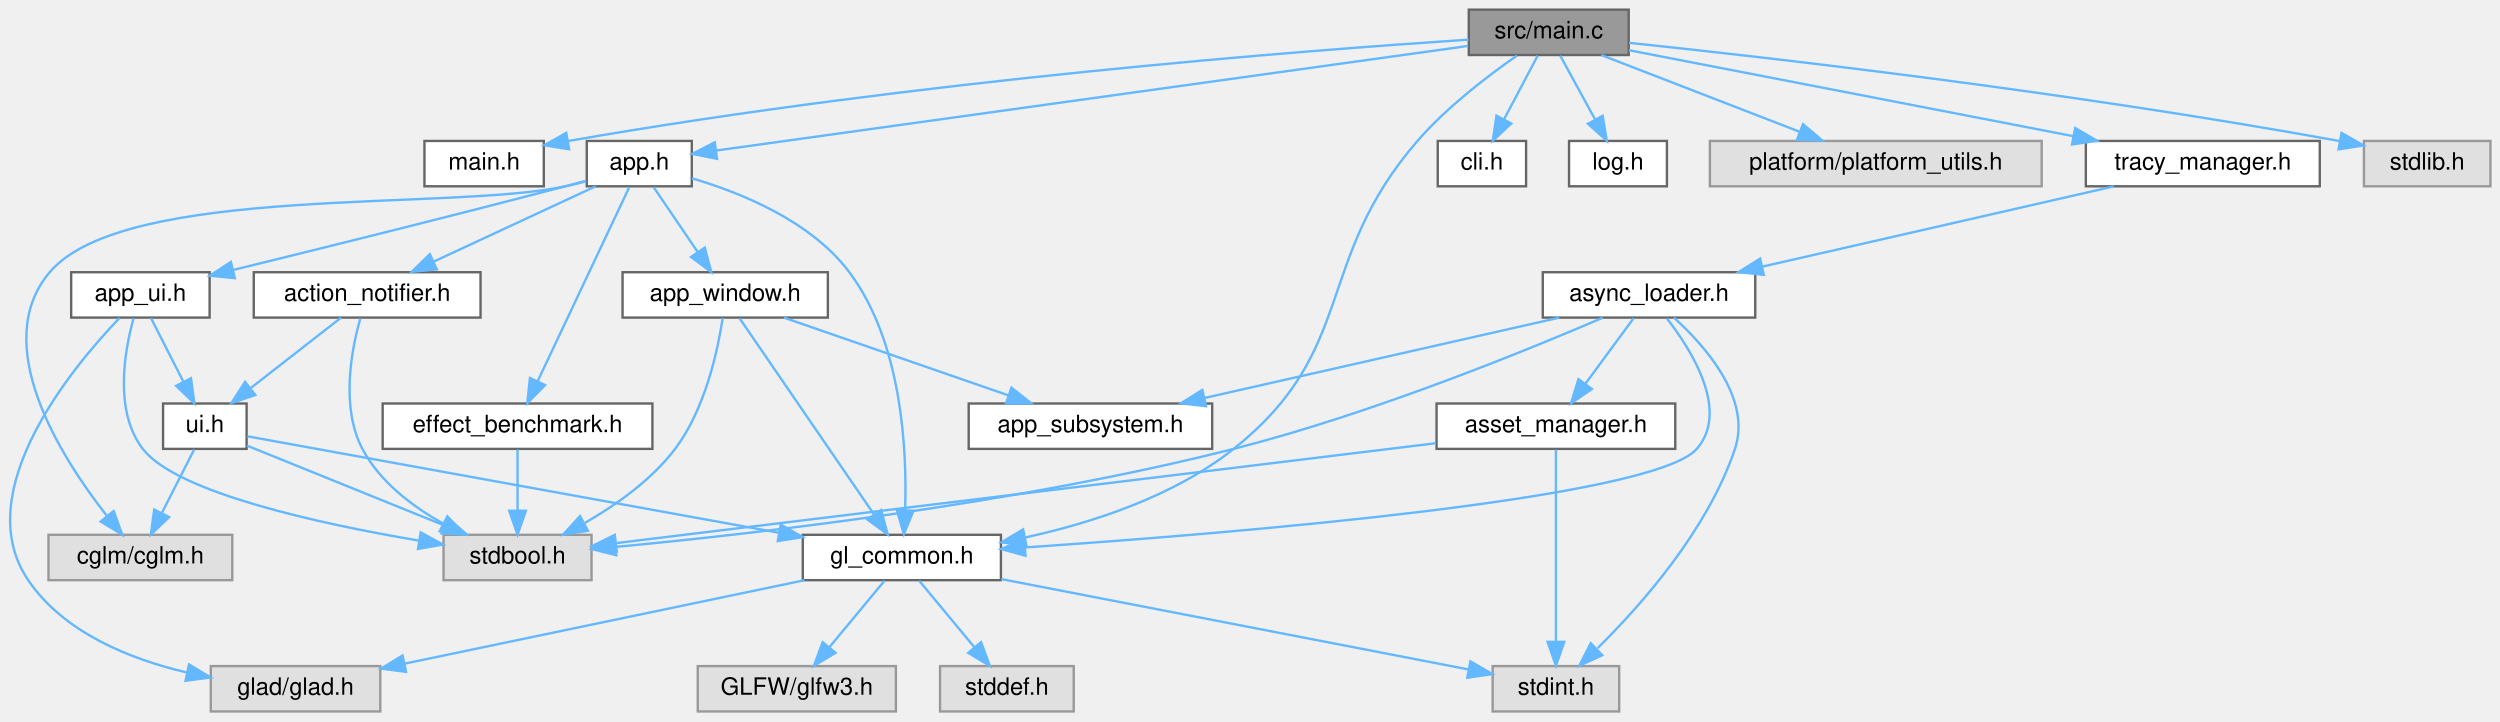
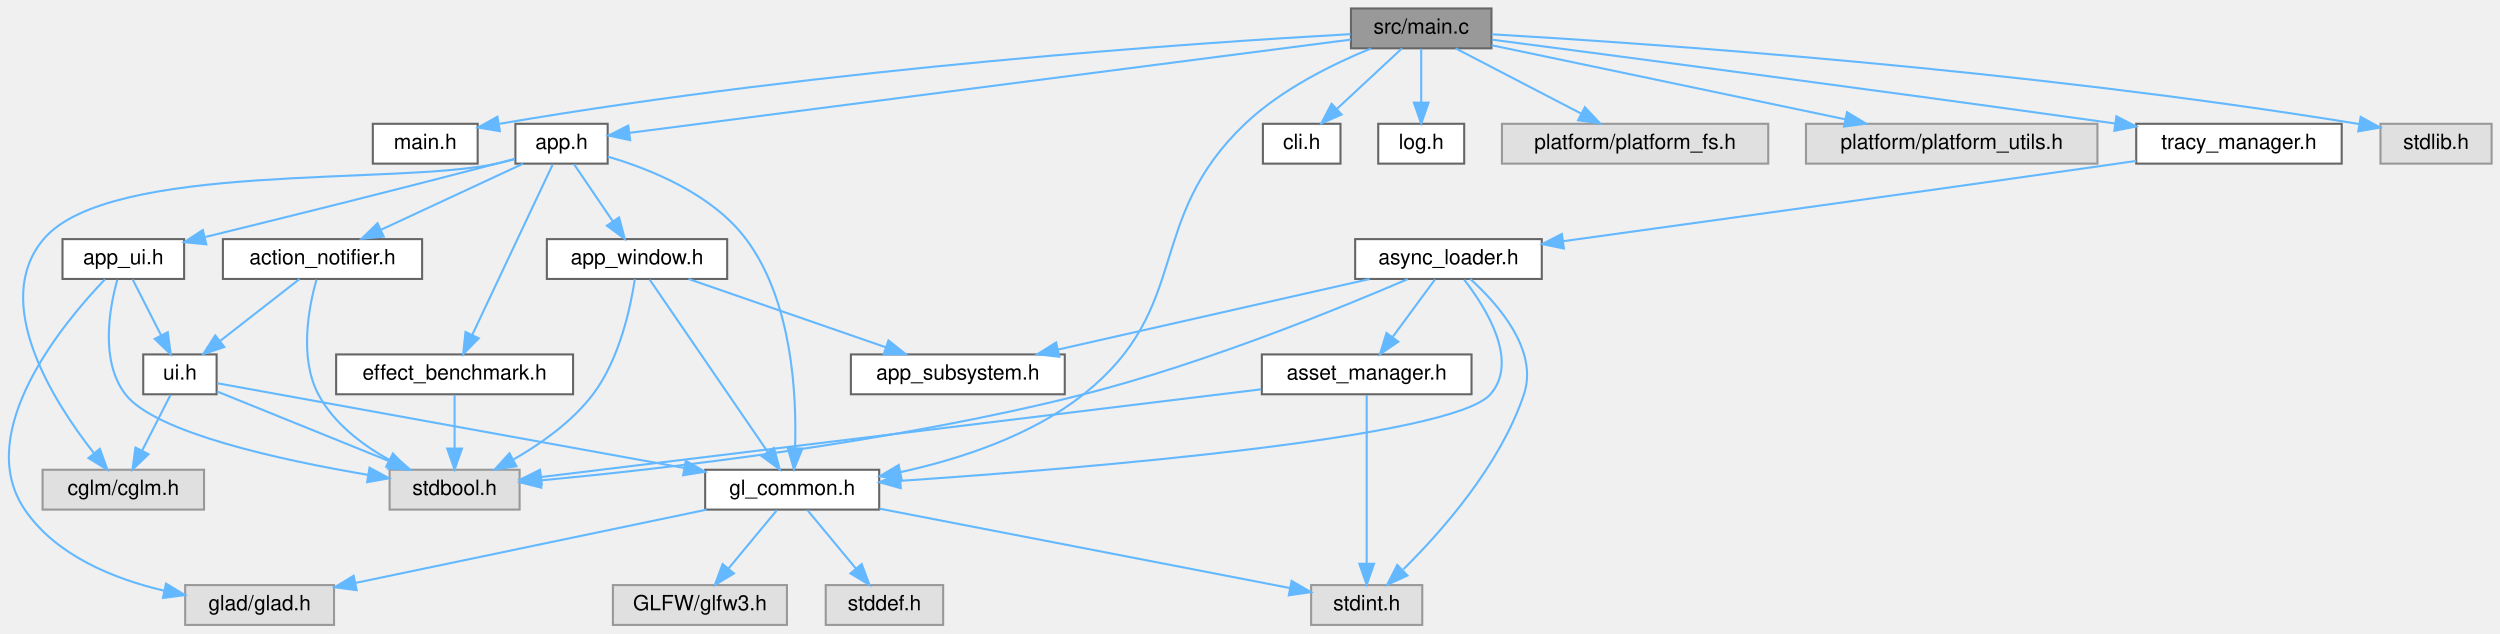
- <svg xmlns="http://www.w3.org/2000/svg" xmlns:xlink="http://www.w3.org/1999/xlink" width="1047pt" height="302pt" viewBox="0.00 0.00 1047.31 302.00">
+ <svg xmlns="http://www.w3.org/2000/svg" xmlns:xlink="http://www.w3.org/1999/xlink" width="1192pt" height="302pt" viewBox="0.00 0.00 1192.31 302.00">
  <g id="graph0" class="graph" transform="scale(1 1) rotate(0) translate(4 298)">
    <g id="Node000001" class="node">
      <g id="a_Node000001">
        <a xlink:title=" ">
-           <polygon fill="#999999" stroke="#666666" points="678.31,-294 611.31,-294 611.31,-275 678.31,-275 678.31,-294" />
-           <text text-anchor="middle" x="644.81" y="-282" font-family="Helvetica,sans-Serif" font-size="10.00">src/main.c</text>
+           <polygon fill="#999999" stroke="#666666" points="707.31,-294 640.31,-294 640.31,-275 707.31,-275 707.31,-294" />
+           <text text-anchor="middle" x="673.81" y="-282" font-family="Helvetica,sans-Serif" font-size="10.00">src/main.c</text>
        </a>
      </g>
    </g>
    <g id="Node000002" class="node">
      <g id="a_Node000002">
        <a xlink:href="main_8h.html" target="_top" xlink:title="Entry point configuration and global constants.">
          <polygon fill="white" stroke="#666666" points="223.81,-239 173.81,-239 173.81,-220 223.81,-220 223.81,-239" />
          <text text-anchor="middle" x="198.81" y="-227" font-family="Helvetica,sans-Serif" font-size="10.00">main.h</text>
        </a>
      </g>
    </g>
    <g id="edge1_Node000001_Node000002" class="edge">
      <g id="a_edge1_Node000001_Node000002">
        <a xlink:title=" ">
-           <path fill="none" stroke="#63b8ff" d="M611.21,-281.44C542.26,-276.88 379.68,-264.4 233.99,-238.97" />
-           <polygon fill="#63b8ff" stroke="#63b8ff" points="234.43,-235.5 223.98,-237.2 233.21,-242.39 234.43,-235.5" />
+           <path fill="none" stroke="#63b8ff" d="M640.11,-281.76C567.6,-277.67 391.27,-265.82 234.28,-239.01" />
+           <polygon fill="#63b8ff" stroke="#63b8ff" points="234.42,-235.48 223.97,-237.22 233.23,-242.38 234.42,-235.48" />
        </a>
      </g>
    </g>
    <g id="Node000003" class="node">
      <g id="a_Node000003">
        <a xlink:href="app_8h.html" target="_top" xlink:title=" ">
          <polygon fill="white" stroke="#666666" points="285.81,-239 241.81,-239 241.81,-220 285.81,-220 285.81,-239" />
          <text text-anchor="middle" x="263.81" y="-227" font-family="Helvetica,sans-Serif" font-size="10.00">app.h</text>
        </a>
      </g>
    </g>
    <g id="edge2_Node000001_Node000003" class="edge">
      <g id="a_edge2_Node000001_Node000003">
        <a xlink:title=" ">
-           <path fill="none" stroke="#63b8ff" d="M611,-278.8C538.24,-268.68 367.65,-244.95 296.19,-235.01" />
-           <polygon fill="#63b8ff" stroke="#63b8ff" points="296.39,-231.5 286,-233.59 295.42,-238.43 296.39,-231.5" />
+           <path fill="none" stroke="#63b8ff" d="M640.26,-279.16C562.81,-269.15 372.38,-244.53 296.14,-234.68" />
+           <polygon fill="#63b8ff" stroke="#63b8ff" points="296.53,-231.2 286.16,-233.39 295.63,-238.14 296.53,-231.2" />
        </a>
      </g>
    </g>
    <g id="Node000006" class="node">
      <g id="a_Node000006">
        <a xlink:href="gl__common_8h.html" target="_top" xlink:title="Common OpenGL definitions, RAII helpers, and utilities.">
          <polygon fill="white" stroke="#666666" points="415.31,-74 332.31,-74 332.31,-55 415.31,-55 415.31,-74" />
          <text text-anchor="middle" x="373.81" y="-62" font-family="Helvetica,sans-Serif" font-size="10.00">gl_common.h</text>
        </a>
      </g>
    </g>
    <g id="edge26_Node000001_Node000006" class="edge">
      <g id="a_edge26_Node000001_Node000006">
        <a xlink:title=" ">
-           <path fill="none" stroke="#63b8ff" d="M631.47,-274.74C619.59,-266.49 602.2,-253.29 589.81,-239 546.07,-188.55 565.09,-151.53 512.81,-110 487.8,-90.14 453.73,-79.05 425.58,-72.91" />
+           <path fill="none" stroke="#63b8ff" d="M649.91,-274.95C631.8,-267.57 607.15,-255.48 589.81,-239 541.41,-193 565.09,-151.53 512.81,-110 487.8,-90.14 453.73,-79.05 425.58,-72.91" />
          <polygon fill="#63b8ff" stroke="#63b8ff" points="426,-69.42 415.5,-70.86 424.61,-76.28 426,-69.42" />
        </a>
      </g>
    </g>
    <g id="Node000017" class="node">
      <g id="a_Node000017">
        <a xlink:href="cli_8h.html" target="_top" xlink:title="Command-line interface and argument parsing.">
          <polygon fill="white" stroke="#666666" points="635.31,-239 598.31,-239 598.31,-220 635.31,-220 635.31,-239" />
          <text text-anchor="middle" x="616.81" y="-227" font-family="Helvetica,sans-Serif" font-size="10.00">cli.h</text>
        </a>
      </g>
    </g>
    <g id="edge25_Node000001_Node000017" class="edge">
      <g id="a_edge25_Node000001_Node000017">
        <a xlink:title=" ">
-           <path fill="none" stroke="#63b8ff" d="M640.18,-274.75C636.35,-267.49 630.78,-256.95 626.04,-247.98" />
-           <polygon fill="#63b8ff" stroke="#63b8ff" points="629.11,-246.3 621.35,-239.09 622.92,-249.57 629.11,-246.3" />
+           <path fill="none" stroke="#63b8ff" d="M664.65,-274.98C656.31,-267.23 643.78,-255.58 633.63,-246.14" />
+           <polygon fill="#63b8ff" stroke="#63b8ff" points="635.84,-243.42 626.13,-239.17 631.07,-248.54 635.84,-243.42" />
        </a>
      </g>
    </g>
    <g id="Node000018" class="node">
      <g id="a_Node000018">
        <a xlink:href="log_8h.html" target="_top" xlink:title="Thread-safe logging utility with timestamps and severity levels.">
          <polygon fill="white" stroke="#666666" points="694.31,-239 653.31,-239 653.31,-220 694.31,-220 694.31,-239" />
          <text text-anchor="middle" x="673.81" y="-227" font-family="Helvetica,sans-Serif" font-size="10.00">log.h</text>
        </a>
      </g>
    </g>
    <g id="edge27_Node000001_Node000018" class="edge">
      <g id="a_edge27_Node000001_Node000018">
        <a xlink:title=" ">
-           <path fill="none" stroke="#63b8ff" d="M649.6,-274.75C653.57,-267.49 659.33,-256.95 664.24,-247.98" />
-           <polygon fill="#63b8ff" stroke="#63b8ff" points="667.38,-249.54 669.11,-239.09 661.24,-246.18 667.38,-249.54" />
+           <path fill="none" stroke="#63b8ff" d="M673.81,-274.75C673.81,-267.8 673.81,-257.85 673.81,-249.13" />
+           <polygon fill="#63b8ff" stroke="#63b8ff" points="677.31,-249.09 673.81,-239.09 670.31,-249.09 677.31,-249.09" />
        </a>
      </g>
    </g>
    <g id="Node000019" class="node">
      <g id="a_Node000019">
        <a xlink:title=" ">
-           <polygon fill="#e0e0e0" stroke="#999999" points="851.31,-239 712.31,-239 712.31,-220 851.31,-220 851.31,-239" />
-           <text text-anchor="middle" x="781.81" y="-227" font-family="Helvetica,sans-Serif" font-size="10.00">platform/platform_utils.h</text>
+           <polygon fill="#e0e0e0" stroke="#999999" points="839.31,-239 712.31,-239 712.31,-220 839.31,-220 839.31,-239" />
+           <text text-anchor="middle" x="775.81" y="-227" font-family="Helvetica,sans-Serif" font-size="10.00">platform/platform_fs.h</text>
        </a>
      </g>
    </g>
    <g id="edge28_Node000001_Node000019" class="edge">
      <g id="a_edge28_Node000001_Node000019">
        <a xlink:title=" ">
-           <path fill="none" stroke="#63b8ff" d="M666.82,-274.98C689.26,-266.3 724.29,-252.75 749.8,-242.88" />
-           <polygon fill="#63b8ff" stroke="#63b8ff" points="751.33,-246.04 759.4,-239.17 748.81,-239.51 751.33,-246.04" />
+           <path fill="none" stroke="#63b8ff" d="M690.2,-274.98C706.38,-266.57 731.38,-253.59 750.19,-243.81" />
+           <polygon fill="#63b8ff" stroke="#63b8ff" points="751.86,-246.89 759.12,-239.17 748.63,-240.68 751.86,-246.89" />
        </a>
      </g>
    </g>
    <g id="Node000020" class="node">
      <g id="a_Node000020">
-         <a xlink:href="tracy__manager_8h.html" target="_top" xlink:title=" ">
-           <polygon fill="white" stroke="#666666" points="967.81,-239 869.81,-239 869.81,-220 967.81,-220 967.81,-239" />
-           <text text-anchor="middle" x="918.81" y="-227" font-family="Helvetica,sans-Serif" font-size="10.00">tracy_manager.h</text>
+         <a xlink:title=" ">
+           <polygon fill="#e0e0e0" stroke="#999999" points="996.31,-239 857.31,-239 857.31,-220 996.31,-220 996.31,-239" />
+           <text text-anchor="middle" x="926.81" y="-227" font-family="Helvetica,sans-Serif" font-size="10.00">platform/platform_utils.h</text>
        </a>
      </g>
    </g>
    <g id="edge29_Node000001_Node000020" class="edge">
      <g id="a_edge29_Node000001_Node000020">
        <a xlink:title=" ">
-           <path fill="none" stroke="#63b8ff" d="M678.41,-277C724.82,-268.02 809.08,-251.72 864.5,-241" />
-           <polygon fill="#63b8ff" stroke="#63b8ff" points="865.35,-244.41 874.5,-239.07 864.02,-237.53 865.35,-244.41" />
-         </a>
-       </g>
-     </g>
-     <g id="Node000023" class="node">
-       <g id="a_Node000023">
-         <a xlink:title=" ">
-           <polygon fill="#e0e0e0" stroke="#999999" points="1039.31,-239 986.31,-239 986.31,-220 1039.31,-220 1039.31,-239" />
-           <text text-anchor="middle" x="1012.81" y="-227" font-family="Helvetica,sans-Serif" font-size="10.00">stdlib.h</text>
-         </a>
-       </g>
-     </g>
-     <g id="edge38_Node000001_Node000023" class="edge">
-       <g id="a_edge38_Node000001_Node000023">
-         <a xlink:title=" ">
-           <path fill="none" stroke="#63b8ff" d="M678.44,-280.1C736.88,-273.96 861.14,-259.84 976.11,-238.95" />
-           <polygon fill="#63b8ff" stroke="#63b8ff" points="976.93,-242.36 986.13,-237.11 975.67,-235.47 976.93,-242.36" />
+           <path fill="none" stroke="#63b8ff" d="M707.4,-276.46C750.54,-267.43 825.79,-251.66 875.95,-241.15" />
+           <polygon fill="#63b8ff" stroke="#63b8ff" points="876.88,-244.54 885.95,-239.06 875.44,-237.69 876.88,-244.54" />
+         </a>
+       </g>
+     </g>
+     <g id="Node000021" class="node">
+       <g id="a_Node000021">
+         <a xlink:href="tracy__manager_8h.html" target="_top" xlink:title=" ">
+           <polygon fill="white" stroke="#666666" points="1112.81,-239 1014.81,-239 1014.81,-220 1112.81,-220 1112.81,-239" />
+           <text text-anchor="middle" x="1063.81" y="-227" font-family="Helvetica,sans-Serif" font-size="10.00">tracy_manager.h</text>
+         </a>
+       </g>
+     </g>
+     <g id="edge30_Node000001_Node000021" class="edge">
+       <g id="a_edge30_Node000001_Node000021">
+         <a xlink:title=" ">
+           <path fill="none" stroke="#63b8ff" d="M707.76,-279.09C766.17,-271.47 889.71,-255.22 1004.73,-239.14" />
+           <polygon fill="#63b8ff" stroke="#63b8ff" points="1005.35,-242.58 1014.77,-237.73 1004.38,-235.65 1005.35,-242.58" />
+         </a>
+       </g>
+     </g>
+     <g id="Node000024" class="node">
+       <g id="a_Node000024">
+         <a xlink:title=" ">
+           <polygon fill="#e0e0e0" stroke="#999999" points="1184.31,-239 1131.31,-239 1131.31,-220 1184.31,-220 1184.31,-239" />
+           <text text-anchor="middle" x="1157.81" y="-227" font-family="Helvetica,sans-Serif" font-size="10.00">stdlib.h</text>
+         </a>
+       </g>
+     </g>
+     <g id="edge39_Node000001_Node000024" class="edge">
+       <g id="a_edge39_Node000001_Node000024">
+         <a xlink:title=" ">
+           <path fill="none" stroke="#63b8ff" d="M707.45,-281.69C780.78,-277.42 960.62,-265.16 1121.1,-238.88" />
+           <polygon fill="#63b8ff" stroke="#63b8ff" points="1121.86,-242.3 1131.15,-237.21 1120.71,-235.4 1121.86,-242.3" />
        </a>
      </g>
    </g>
    <g id="Node000004" class="node">
      <g id="a_Node000004">
        <a xlink:href="action__notifier_8h.html" target="_top" xlink:title="Temporary on-screen notification system for user actions.">
          <polygon fill="white" stroke="#666666" points="197.31,-184 102.31,-184 102.31,-165 197.31,-165 197.31,-184" />
          <text text-anchor="middle" x="149.81" y="-172" font-family="Helvetica,sans-Serif" font-size="10.00">action_notifier.h</text>
        </a>
      </g>
    </g>
    <g id="edge3_Node000003_Node000004" class="edge">
      <g id="a_edge3_Node000003_Node000004">
        <a xlink:title=" ">
          <path fill="none" stroke="#63b8ff" d="M245.49,-219.98C227.15,-211.46 198.7,-198.23 177.58,-188.41" />
          <polygon fill="#63b8ff" stroke="#63b8ff" points="179,-185.21 168.46,-184.17 176.05,-191.56 179,-185.21" />
        </a>
      </g>
    </g>
    <g id="edge23_Node000003_Node000006" class="edge">
      <g id="a_edge23_Node000003_Node000006">
        <a xlink:title=" ">
          <path fill="none" stroke="#63b8ff" d="M285.88,-223.33C306.24,-217.37 335.69,-205.51 351.81,-184 373.9,-154.52 376.01,-109.55 375.18,-84.33" />
          <polygon fill="#63b8ff" stroke="#63b8ff" points="378.67,-84.07 374.65,-74.26 371.68,-84.43 378.67,-84.07" />
        </a>
      </g>
    </g>
    <g id="Node000011" class="node">
      <g id="a_Node000011">
        <a xlink:title=" ">
          <polygon fill="#e0e0e0" stroke="#999999" points="93.31,-74 16.31,-74 16.31,-55 93.31,-55 93.31,-74" />
          <text text-anchor="middle" x="54.81" y="-62" font-family="Helvetica,sans-Serif" font-size="10.00">cglm/cglm.h</text>
        </a>
      </g>
    </g>
    <g id="edge24_Node000003_Node000011" class="edge">
      <g id="a_edge24_Node000003_Node000011">
        <a xlink:title=" ">
          <path fill="none" stroke="#63b8ff" d="M241.53,-222.1C238.6,-221.34 235.64,-220.62 232.81,-220 185.28,-209.55 48.26,-221.13 16.81,-184 -8.56,-154.05 21.22,-106.92 40.65,-82.09" />
          <polygon fill="#63b8ff" stroke="#63b8ff" points="43.62,-83.98 47.22,-74.02 38.19,-79.56 43.62,-83.98" />
        </a>
      </g>
    </g>
    <g id="Node000013" class="node">
      <g id="a_Node000013">
        <a xlink:href="app__ui_8h.html" target="_top" xlink:title="UI rendering module for the application.">
          <polygon fill="white" stroke="#666666" points="83.81,-184 25.81,-184 25.81,-165 83.81,-165 83.81,-184" />
          <text text-anchor="middle" x="54.81" y="-172" font-family="Helvetica,sans-Serif" font-size="10.00">app_ui.h</text>
        </a>
      </g>
    </g>
    <g id="edge13_Node000003_Node000013" class="edge">
      <g id="a_edge13_Node000003_Node000013">
        <a xlink:title=" ">
          <path fill="none" stroke="#63b8ff" d="M241.47,-222.31C238.56,-221.52 235.62,-220.74 232.81,-220 185.13,-207.51 130.06,-193.86 93.95,-185.02" />
          <polygon fill="#63b8ff" stroke="#63b8ff" points="94.39,-181.52 83.84,-182.54 92.72,-188.32 94.39,-181.52" />
        </a>
      </g>
    </g>
    <g id="Node000014" class="node">
      <g id="a_Node000014">
        <a xlink:href="app__window_8h.html" target="_top" xlink:title=" ">
          <polygon fill="white" stroke="#666666" points="342.81,-184 256.81,-184 256.81,-165 342.81,-165 342.81,-184" />
          <text text-anchor="middle" x="299.81" y="-172" font-family="Helvetica,sans-Serif" font-size="10.00">app_window.h</text>
        </a>
      </g>
    </g>
    <g id="edge17_Node000003_Node000014" class="edge">
      <g id="a_edge17_Node000003_Node000014">
        <a xlink:title=" ">
          <path fill="none" stroke="#63b8ff" d="M269.75,-219.75C274.79,-212.34 282.15,-201.5 288.32,-192.41" />
          <polygon fill="#63b8ff" stroke="#63b8ff" points="291.25,-194.33 293.97,-184.09 285.46,-190.39 291.25,-194.33" />
        </a>
      </g>
    </g>
    <g id="Node000016" class="node">
      <g id="a_Node000016">
        <a xlink:href="effect__benchmark_8h.html" target="_top" xlink:title="Automated A/B GPU cost measurement for individual postprocess effects.">
          <polygon fill="white" stroke="#666666" points="269.31,-129 156.31,-129 156.31,-110 269.31,-110 269.31,-129" />
          <text text-anchor="middle" x="212.81" y="-117" font-family="Helvetica,sans-Serif" font-size="10.00">effect_benchmark.h</text>
        </a>
      </g>
    </g>
    <g id="edge21_Node000003_Node000016" class="edge">
      <g id="a_edge21_Node000003_Node000016">
        <a xlink:title=" ">
          <path fill="none" stroke="#63b8ff" d="M259.63,-219.66C251.26,-201.93 232.28,-161.73 221.22,-138.32" />
          <polygon fill="#63b8ff" stroke="#63b8ff" points="224.33,-136.71 216.9,-129.16 218,-139.7 224.33,-136.71" />
        </a>
      </g>
    </g>
    <g id="Node000005" class="node">
      <g id="a_Node000005">
        <a xlink:href="ui_8h.html" target="_top" xlink:title="Minimal immediate-mode User Interface (UI) library.">
          <polygon fill="white" stroke="#666666" points="99.31,-129 64.31,-129 64.31,-110 99.31,-110 99.31,-129" />
          <text text-anchor="middle" x="81.81" y="-117" font-family="Helvetica,sans-Serif" font-size="10.00">ui.h</text>
        </a>
      </g>
    </g>
    <g id="edge4_Node000004_Node000005" class="edge">
      <g id="a_edge4_Node000004_Node000005">
        <a xlink:title=" ">
          <path fill="none" stroke="#63b8ff" d="M138.88,-164.98C128.73,-157.07 113.39,-145.11 101.16,-135.58" />
          <polygon fill="#63b8ff" stroke="#63b8ff" points="102.97,-132.56 92.93,-129.17 98.67,-138.08 102.97,-132.56" />
        </a>
      </g>
    </g>
    <g id="Node000012" class="node">
      <g id="a_Node000012">
        <a xlink:title=" ">
          <polygon fill="#e0e0e0" stroke="#999999" points="243.81,-74 181.81,-74 181.81,-55 243.81,-55 243.81,-74" />
          <text text-anchor="middle" x="212.81" y="-62" font-family="Helvetica,sans-Serif" font-size="10.00">stdbool.h</text>
        </a>
      </g>
    </g>
    <g id="edge12_Node000004_Node000012" class="edge">
      <g id="a_edge12_Node000004_Node000012">
        <a xlink:title=" ">
          <path fill="none" stroke="#63b8ff" d="M146.94,-164.68C143.3,-151.82 138.55,-127.56 147.81,-110 155.05,-96.27 168.64,-85.97 181.53,-78.76" />
          <polygon fill="#63b8ff" stroke="#63b8ff" points="183.4,-81.73 190.69,-74.05 180.19,-75.51 183.4,-81.73" />
        </a>
      </g>
    </g>
    <g id="edge5_Node000005_Node000006" class="edge">
      <g id="a_edge5_Node000005_Node000006">
        <a xlink:title=" ">
          <path fill="none" stroke="#63b8ff" d="M99.63,-115.26C143.09,-107.38 255.81,-86.92 322.41,-74.83" />
          <polygon fill="#63b8ff" stroke="#63b8ff" points="323.07,-78.27 332.29,-73.04 321.82,-71.38 323.07,-78.27" />
        </a>
      </g>
    </g>
    <g id="edge10_Node000005_Node000011" class="edge">
      <g id="a_edge10_Node000005_Node000011">
        <a xlink:title=" ">
          <path fill="none" stroke="#63b8ff" d="M77.35,-109.75C73.69,-102.57 68.4,-92.18 63.86,-83.27" />
          <polygon fill="#63b8ff" stroke="#63b8ff" points="66.84,-81.41 59.18,-74.09 60.6,-84.59 66.84,-81.41" />
        </a>
      </g>
    </g>
    <g id="edge11_Node000005_Node000012" class="edge">
      <g id="a_edge11_Node000005_Node000012">
        <a xlink:title=" ">
          <path fill="none" stroke="#63b8ff" d="M99.48,-111.35C120.65,-102.78 156.5,-88.28 182.22,-77.88" />
          <polygon fill="#63b8ff" stroke="#63b8ff" points="183.56,-81.11 191.52,-74.11 180.94,-74.62 183.56,-81.11" />
        </a>
      </g>
    </g>
    <g id="Node000007" class="node">
      <g id="a_Node000007">
        <a xlink:title=" ">
          <polygon fill="#e0e0e0" stroke="#999999" points="155.31,-19 84.31,-19 84.31,0 155.31,0 155.31,-19" />
          <text text-anchor="middle" x="119.81" y="-7" font-family="Helvetica,sans-Serif" font-size="10.00">glad/glad.h</text>
        </a>
      </g>
    </g>
    <g id="edge6_Node000006_Node000007" class="edge">
      <g id="a_edge6_Node000006_Node000007">
        <a xlink:title=" ">
          <path fill="none" stroke="#63b8ff" d="M333,-54.98C287.27,-45.44 213.32,-30.01 165.64,-20.06" />
          <polygon fill="#63b8ff" stroke="#63b8ff" points="166.09,-16.58 155.59,-17.97 164.66,-23.44 166.09,-16.58" />
        </a>
      </g>
    </g>
    <g id="Node000008" class="node">
      <g id="a_Node000008">
        <a xlink:title=" ">
          <polygon fill="#e0e0e0" stroke="#999999" points="371.31,-19 288.31,-19 288.31,0 371.31,0 371.31,-19" />
          <text text-anchor="middle" x="329.81" y="-7" font-family="Helvetica,sans-Serif" font-size="10.00">GLFW/glfw3.h</text>
        </a>
      </g>
    </g>
    <g id="edge7_Node000006_Node000008" class="edge">
      <g id="a_edge7_Node000006_Node000008">
        <a xlink:title=" ">
          <path fill="none" stroke="#63b8ff" d="M366.54,-54.75C360.26,-47.18 351.02,-36.05 343.38,-26.84" />
          <polygon fill="#63b8ff" stroke="#63b8ff" points="346.02,-24.55 336.94,-19.09 340.63,-29.02 346.02,-24.55" />
        </a>
      </g>
    </g>
    <g id="Node000009" class="node">
      <g id="a_Node000009">
        <a xlink:title=" ">
          <polygon fill="#e0e0e0" stroke="#999999" points="445.81,-19 389.81,-19 389.81,0 445.81,0 445.81,-19" />
          <text text-anchor="middle" x="417.81" y="-7" font-family="Helvetica,sans-Serif" font-size="10.00">stddef.h</text>
        </a>
      </g>
    </g>
    <g id="edge8_Node000006_Node000009" class="edge">
      <g id="a_edge8_Node000006_Node000009">
        <a xlink:title=" ">
          <path fill="none" stroke="#63b8ff" d="M381.07,-54.75C387.35,-47.18 396.6,-36.05 404.24,-26.84" />
          <polygon fill="#63b8ff" stroke="#63b8ff" points="406.98,-29.02 410.68,-19.09 401.6,-24.55 406.98,-29.02" />
        </a>
      </g>
    </g>
    <g id="Node000010" class="node">
      <g id="a_Node000010">
        <a xlink:title=" ">
          <polygon fill="#e0e0e0" stroke="#999999" points="674.31,-19 621.31,-19 621.31,0 674.31,0 674.31,-19" />
          <text text-anchor="middle" x="647.81" y="-7" font-family="Helvetica,sans-Serif" font-size="10.00">stdint.h</text>
        </a>
      </g>
    </g>
    <g id="edge9_Node000006_Node000010" class="edge">
      <g id="a_edge9_Node000006_Node000010">
        <a xlink:title=" ">
          <path fill="none" stroke="#63b8ff" d="M415.42,-55.45C468.79,-45.13 560.48,-27.39 611.27,-17.57" />
          <polygon fill="#63b8ff" stroke="#63b8ff" points="612,-20.99 621.16,-15.66 610.67,-14.12 612,-20.99" />
        </a>
      </g>
    </g>
    <g id="edge15_Node000013_Node000005" class="edge">
      <g id="a_edge15_Node000013_Node000005">
        <a xlink:title=" ">
          <path fill="none" stroke="#63b8ff" d="M59.27,-164.75C62.92,-157.57 68.22,-147.18 72.76,-138.27" />
          <polygon fill="#63b8ff" stroke="#63b8ff" points="76.01,-139.59 77.43,-129.09 69.77,-136.41 76.01,-139.59" />
        </a>
      </g>
    </g>
    <g id="edge14_Node000013_Node000007" class="edge">
      <g id="a_edge14_Node000013_Node000007">
        <a xlink:title=" ">
          <path fill="none" stroke="#63b8ff" d="M46.07,-164.84C26.48,-144.39 -17.3,-91.99 7.81,-55 22.66,-33.11 50.17,-21.99 74.2,-16.34" />
          <polygon fill="#63b8ff" stroke="#63b8ff" points="75.17,-19.71 84.24,-14.23 73.73,-12.86 75.17,-19.71" />
        </a>
      </g>
    </g>
    <g id="edge16_Node000013_Node000012" class="edge">
      <g id="a_edge16_Node000013_Node000012">
        <a xlink:title=" ">
          <path fill="none" stroke="#63b8ff" d="M51.95,-164.64C48.23,-151.29 43.58,-125.91 55.81,-110 69.92,-91.63 130.06,-78.57 171.67,-71.54" />
          <polygon fill="#63b8ff" stroke="#63b8ff" points="172.24,-74.99 181.55,-69.92 171.11,-68.08 172.24,-74.99" />
        </a>
      </g>
    </g>
    <g id="edge18_Node000014_Node000006" class="edge">
      <g id="a_edge18_Node000014_Node000006">
        <a xlink:title=" ">
          <path fill="none" stroke="#63b8ff" d="M305.86,-164.66C318.12,-146.77 346.06,-106 362.03,-82.69" />
          <polygon fill="#63b8ff" stroke="#63b8ff" points="365.11,-84.39 367.88,-74.16 359.34,-80.43 365.11,-84.39" />
        </a>
      </g>
    </g>
    <g id="edge19_Node000014_Node000012" class="edge">
      <g id="a_edge19_Node000014_Node000012">
        <a xlink:title=" ">
          <path fill="none" stroke="#63b8ff" d="M298.76,-164.87C296.8,-151.83 291.57,-126.84 278.81,-110 268.94,-96.97 254.09,-86.48 240.99,-78.97" />
          <polygon fill="#63b8ff" stroke="#63b8ff" points="242.3,-75.7 231.84,-74.03 238.98,-81.86 242.3,-75.7" />
        </a>
      </g>
    </g>
    <g id="Node000015" class="node">
      <g id="a_Node000015">
        <a xlink:href="app__subsystem_8h.html" target="_top" xlink:title="Subsystem descriptor pattern for structured init/cleanup.">
          <polygon fill="white" stroke="#666666" points="503.81,-129 401.81,-129 401.81,-110 503.81,-110 503.81,-129" />
          <text text-anchor="middle" x="452.81" y="-117" font-family="Helvetica,sans-Serif" font-size="10.00">app_subsystem.h</text>
        </a>
      </g>
    </g>
    <g id="edge20_Node000014_Node000015" class="edge">
      <g id="a_edge20_Node000014_Node000015">
        <a xlink:title=" ">
          <path fill="none" stroke="#63b8ff" d="M324.39,-164.98C349.85,-156.16 389.85,-142.31 418.44,-132.41" />
          <polygon fill="#63b8ff" stroke="#63b8ff" points="419.73,-135.66 428.03,-129.08 417.44,-129.05 419.73,-135.66" />
        </a>
      </g>
    </g>
    <g id="edge22_Node000016_Node000012" class="edge">
      <g id="a_edge22_Node000016_Node000012">
        <a xlink:title=" ">
          <path fill="none" stroke="#63b8ff" d="M212.81,-109.75C212.81,-102.8 212.81,-92.85 212.81,-84.13" />
          <polygon fill="#63b8ff" stroke="#63b8ff" points="216.31,-84.09 212.81,-74.09 209.31,-84.09 216.31,-84.09" />
        </a>
      </g>
    </g>
-     <g id="Node000021" class="node">
-       <g id="a_Node000021">
+     <g id="Node000022" class="node">
+       <g id="a_Node000022">
        <a xlink:href="async__loader_8h.html" target="_top" xlink:title="Threaded asynchronous file loader engine (Format-agnostic).">
          <polygon fill="white" stroke="#666666" points="731.31,-184 642.31,-184 642.31,-165 731.31,-165 731.31,-184" />
          <text text-anchor="middle" x="686.81" y="-172" font-family="Helvetica,sans-Serif" font-size="10.00">async_loader.h</text>
        </a>
      </g>
    </g>
-     <g id="edge30_Node000020_Node000021" class="edge">
-       <g id="a_edge30_Node000020_Node000021">
-         <a xlink:title=" ">
-           <path fill="none" stroke="#63b8ff" d="M881.53,-219.98C841.49,-210.84 777.74,-196.27 734.17,-186.32" />
-           <polygon fill="#63b8ff" stroke="#63b8ff" points="734.9,-182.9 724.38,-184.08 733.34,-189.72 734.9,-182.9" />
-         </a>
-       </g>
-     </g>
-     <g id="edge34_Node000021_Node000006" class="edge">
-       <g id="a_edge34_Node000021_Node000006">
+     <g id="edge31_Node000021_Node000022" class="edge">
+       <g id="a_edge31_Node000021_Node000022">
+         <a xlink:title=" ">
+           <path fill="none" stroke="#63b8ff" d="M1014.76,-221.29C1011.73,-220.85 1008.73,-220.42 1005.81,-220 913.13,-206.74 805.23,-191.79 741.66,-183.03" />
+           <polygon fill="#63b8ff" stroke="#63b8ff" points="741.85,-179.53 731.46,-181.63 740.89,-186.46 741.85,-179.53" />
+         </a>
+       </g>
+     </g>
+     <g id="edge35_Node000022_Node000006" class="edge">
+       <g id="a_edge35_Node000022_Node000006">
        <a xlink:title=" ">
          <path fill="none" stroke="#63b8ff" d="M694.33,-164.62C704.71,-151.25 720.66,-125.83 706.81,-110 688.59,-89.18 514.45,-74.78 425.53,-68.72" />
          <polygon fill="#63b8ff" stroke="#63b8ff" points="425.59,-65.21 415.38,-68.04 425.12,-72.2 425.59,-65.21" />
        </a>
      </g>
    </g>
-     <g id="edge36_Node000021_Node000010" class="edge">
-       <g id="a_edge36_Node000021_Node000010">
+     <g id="edge37_Node000022_Node000010" class="edge">
+       <g id="a_edge37_Node000022_Node000010">
        <a xlink:title=" ">
          <path fill="none" stroke="#63b8ff" d="M697.23,-164.97C710.22,-153.23 729.89,-131.15 722.81,-110 711.5,-76.2 683.68,-44.69 665.29,-26.53" />
          <polygon fill="#63b8ff" stroke="#63b8ff" points="667.24,-23.55 657.59,-19.16 662.39,-28.6 667.24,-23.55" />
        </a>
      </g>
    </g>
-     <g id="edge35_Node000021_Node000012" class="edge">
-       <g id="a_edge35_Node000021_Node000012">
+     <g id="edge36_Node000022_Node000012" class="edge">
+       <g id="a_edge36_Node000022_Node000012">
        <a xlink:title=" ">
          <path fill="none" stroke="#63b8ff" d="M667.39,-164.93C635.66,-151.28 570.47,-124.64 512.81,-110 422,-86.95 312.51,-74.44 254.16,-68.96" />
          <polygon fill="#63b8ff" stroke="#63b8ff" points="254.16,-65.45 243.88,-68.02 253.52,-72.42 254.16,-65.45" />
        </a>
      </g>
    </g>
-     <g id="edge37_Node000021_Node000015" class="edge">
-       <g id="a_edge37_Node000021_Node000015">
+     <g id="edge38_Node000022_Node000015" class="edge">
+       <g id="a_edge38_Node000022_Node000015">
        <a xlink:title=" ">
          <path fill="none" stroke="#63b8ff" d="M649.21,-164.98C608.82,-155.84 544.52,-141.27 500.58,-131.32" />
          <polygon fill="#63b8ff" stroke="#63b8ff" points="501.23,-127.88 490.7,-129.08 499.68,-134.7 501.23,-127.88" />
        </a>
      </g>
    </g>
-     <g id="Node000022" class="node">
-       <g id="a_Node000022">
+     <g id="Node000023" class="node">
+       <g id="a_Node000023">
        <a xlink:href="asset__manager_8h.html" target="_top" xlink:title=" ">
          <polygon fill="white" stroke="#666666" points="697.81,-129 597.81,-129 597.81,-110 697.81,-110 697.81,-129" />
          <text text-anchor="middle" x="647.81" y="-117" font-family="Helvetica,sans-Serif" font-size="10.00">asset_manager.h</text>
        </a>
      </g>
    </g>
-     <g id="edge31_Node000021_Node000022" class="edge">
-       <g id="a_edge31_Node000021_Node000022">
+     <g id="edge32_Node000022_Node000023" class="edge">
+       <g id="a_edge32_Node000022_Node000023">
        <a xlink:title=" ">
          <path fill="none" stroke="#63b8ff" d="M680.37,-164.75C674.92,-157.34 666.94,-146.5 660.25,-137.41" />
          <polygon fill="#63b8ff" stroke="#63b8ff" points="662.87,-135.07 654.13,-129.09 657.24,-139.22 662.87,-135.07" />
        </a>
      </g>
    </g>
-     <g id="edge33_Node000022_Node000010" class="edge">
-       <g id="a_edge33_Node000022_Node000010">
+     <g id="edge34_Node000023_Node000010" class="edge">
+       <g id="a_edge34_Node000023_Node000010">
        <a xlink:title=" ">
          <path fill="none" stroke="#63b8ff" d="M647.81,-109.66C647.81,-92.17 647.81,-52.8 647.81,-29.27" />
          <polygon fill="#63b8ff" stroke="#63b8ff" points="651.31,-29.16 647.81,-19.16 644.31,-29.16 651.31,-29.16" />
        </a>
      </g>
    </g>
-     <g id="edge32_Node000022_Node000012" class="edge">
-       <g id="a_edge32_Node000022_Node000012">
+     <g id="edge33_Node000023_Node000012" class="edge">
+       <g id="a_edge33_Node000023_Node000012">
        <a xlink:title=" ">
          <path fill="none" stroke="#63b8ff" d="M597.48,-112.37C510.69,-101.79 334.47,-80.32 254.25,-70.55" />
          <polygon fill="#63b8ff" stroke="#63b8ff" points="254.39,-67.04 244.04,-69.31 253.55,-73.99 254.39,-67.04" />
        </a>
      </g>
    </g>
  </g>
</svg>
